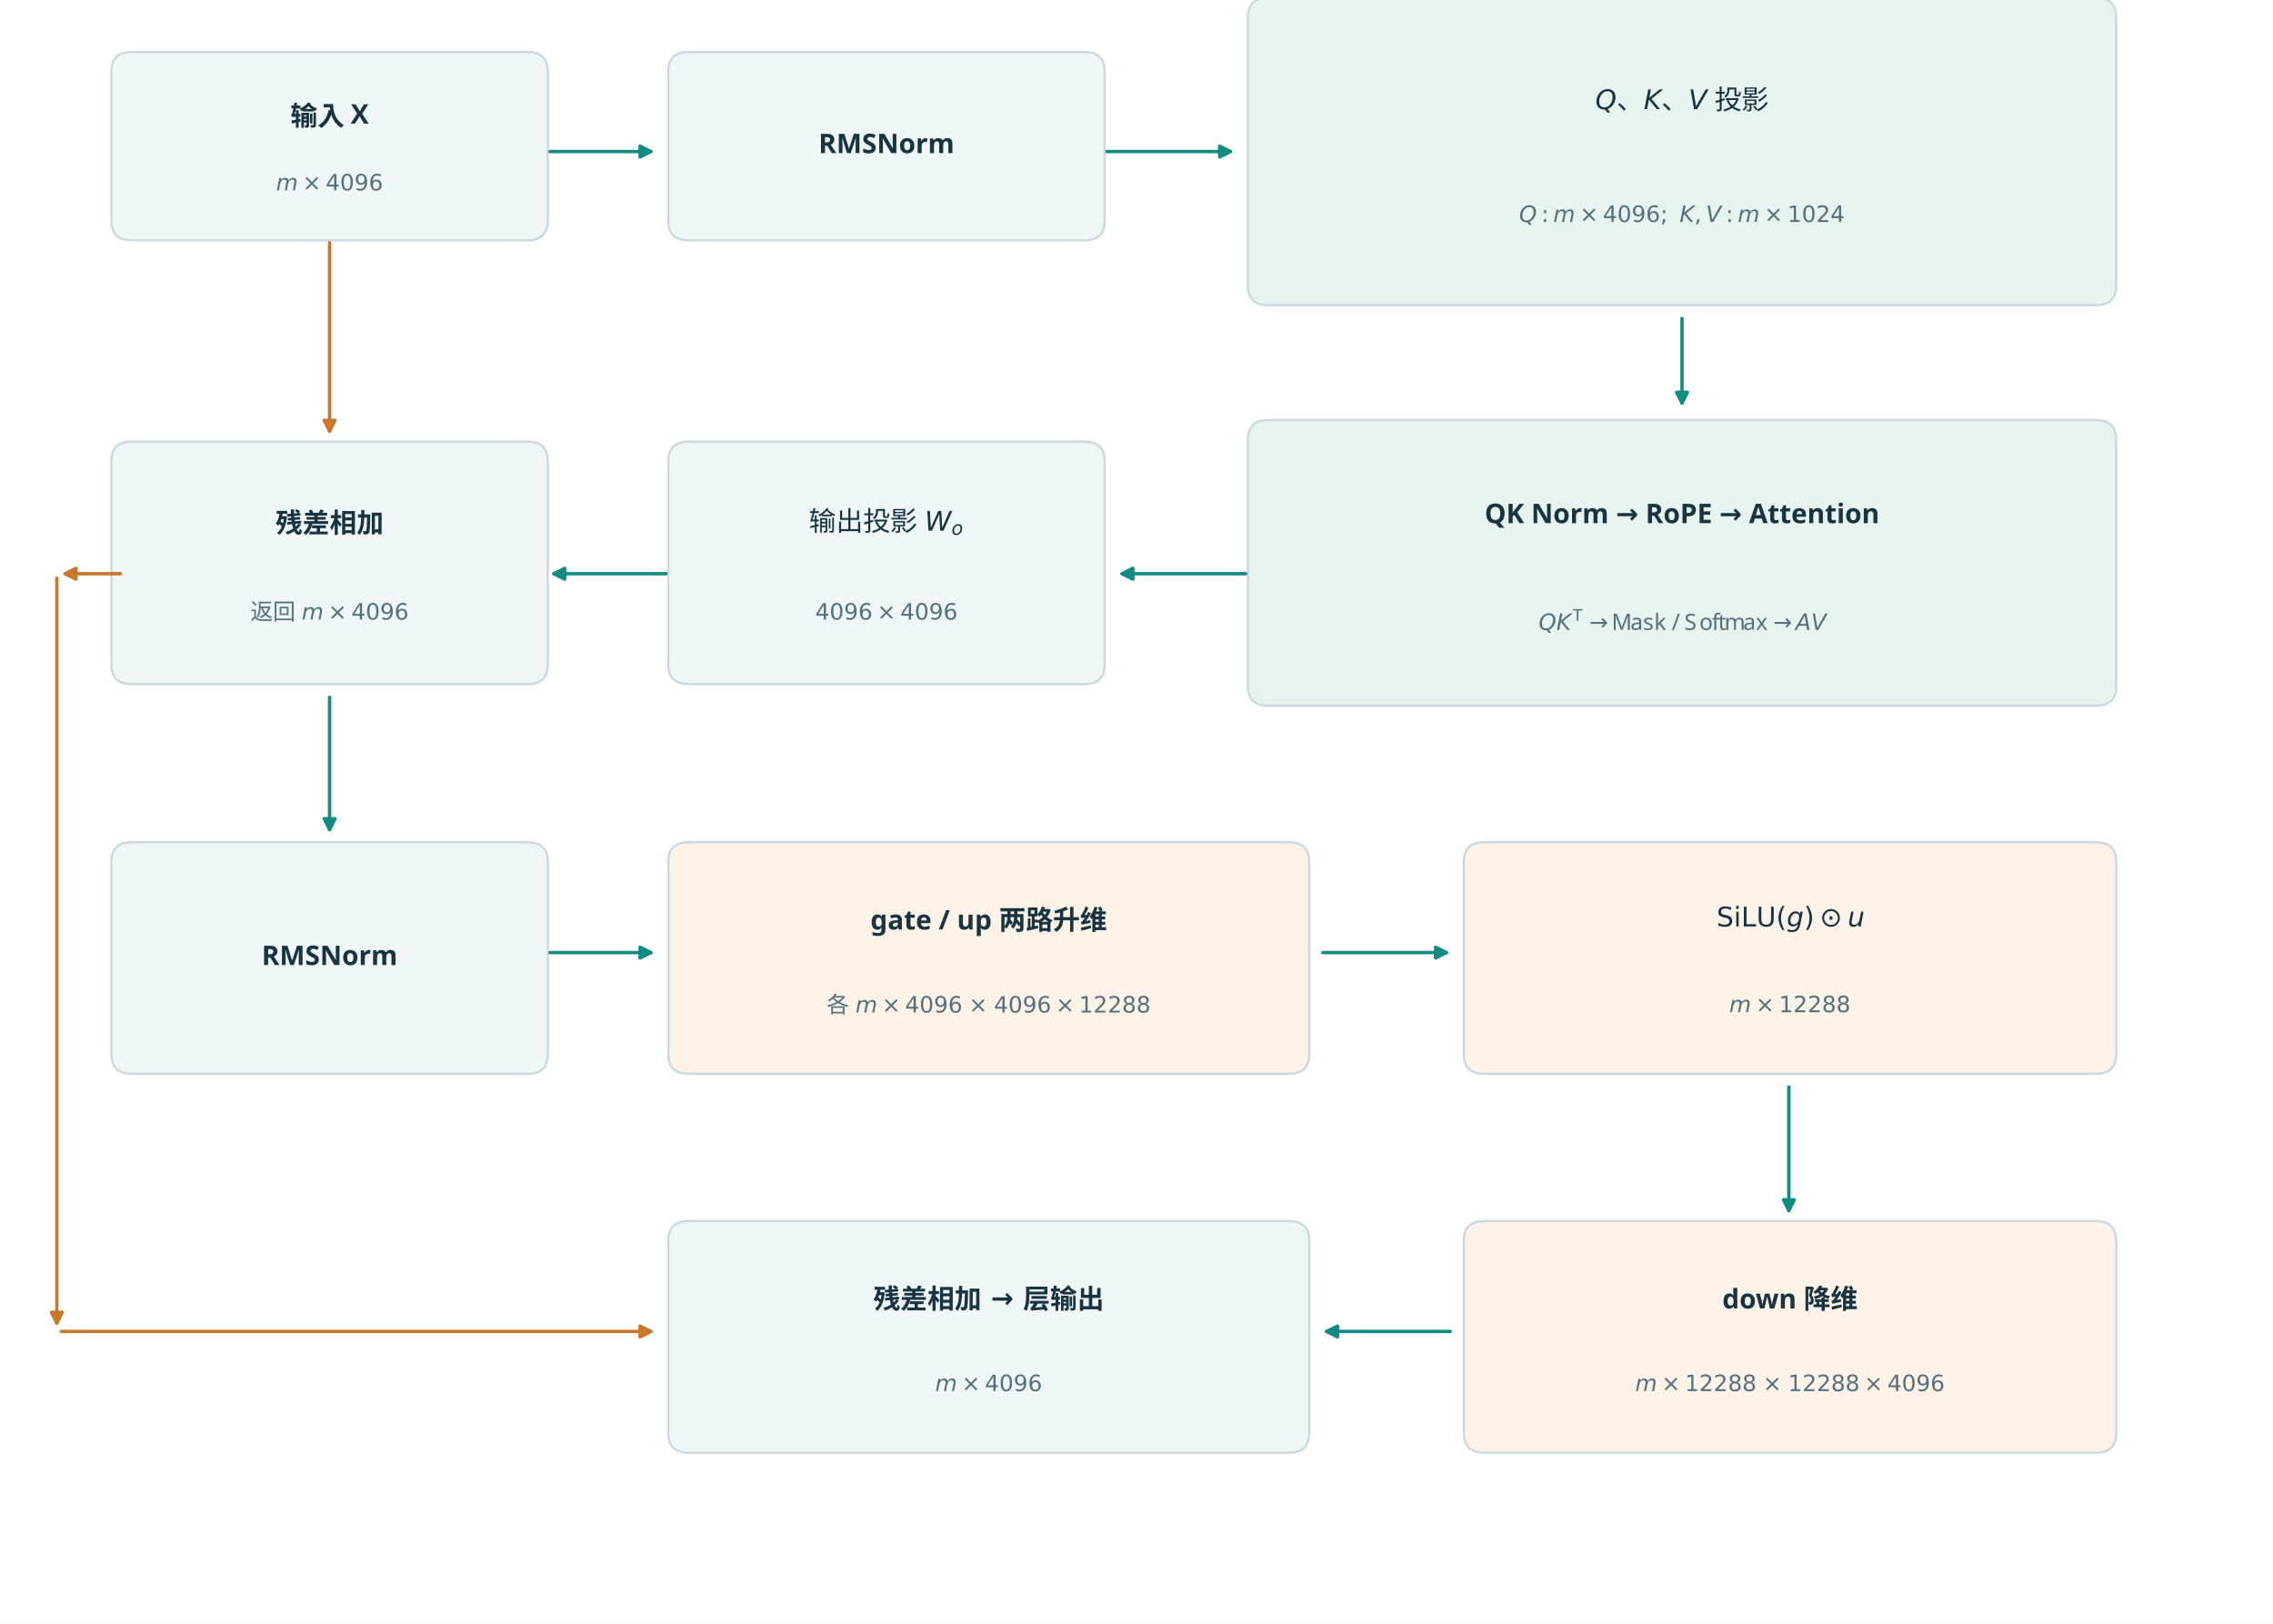
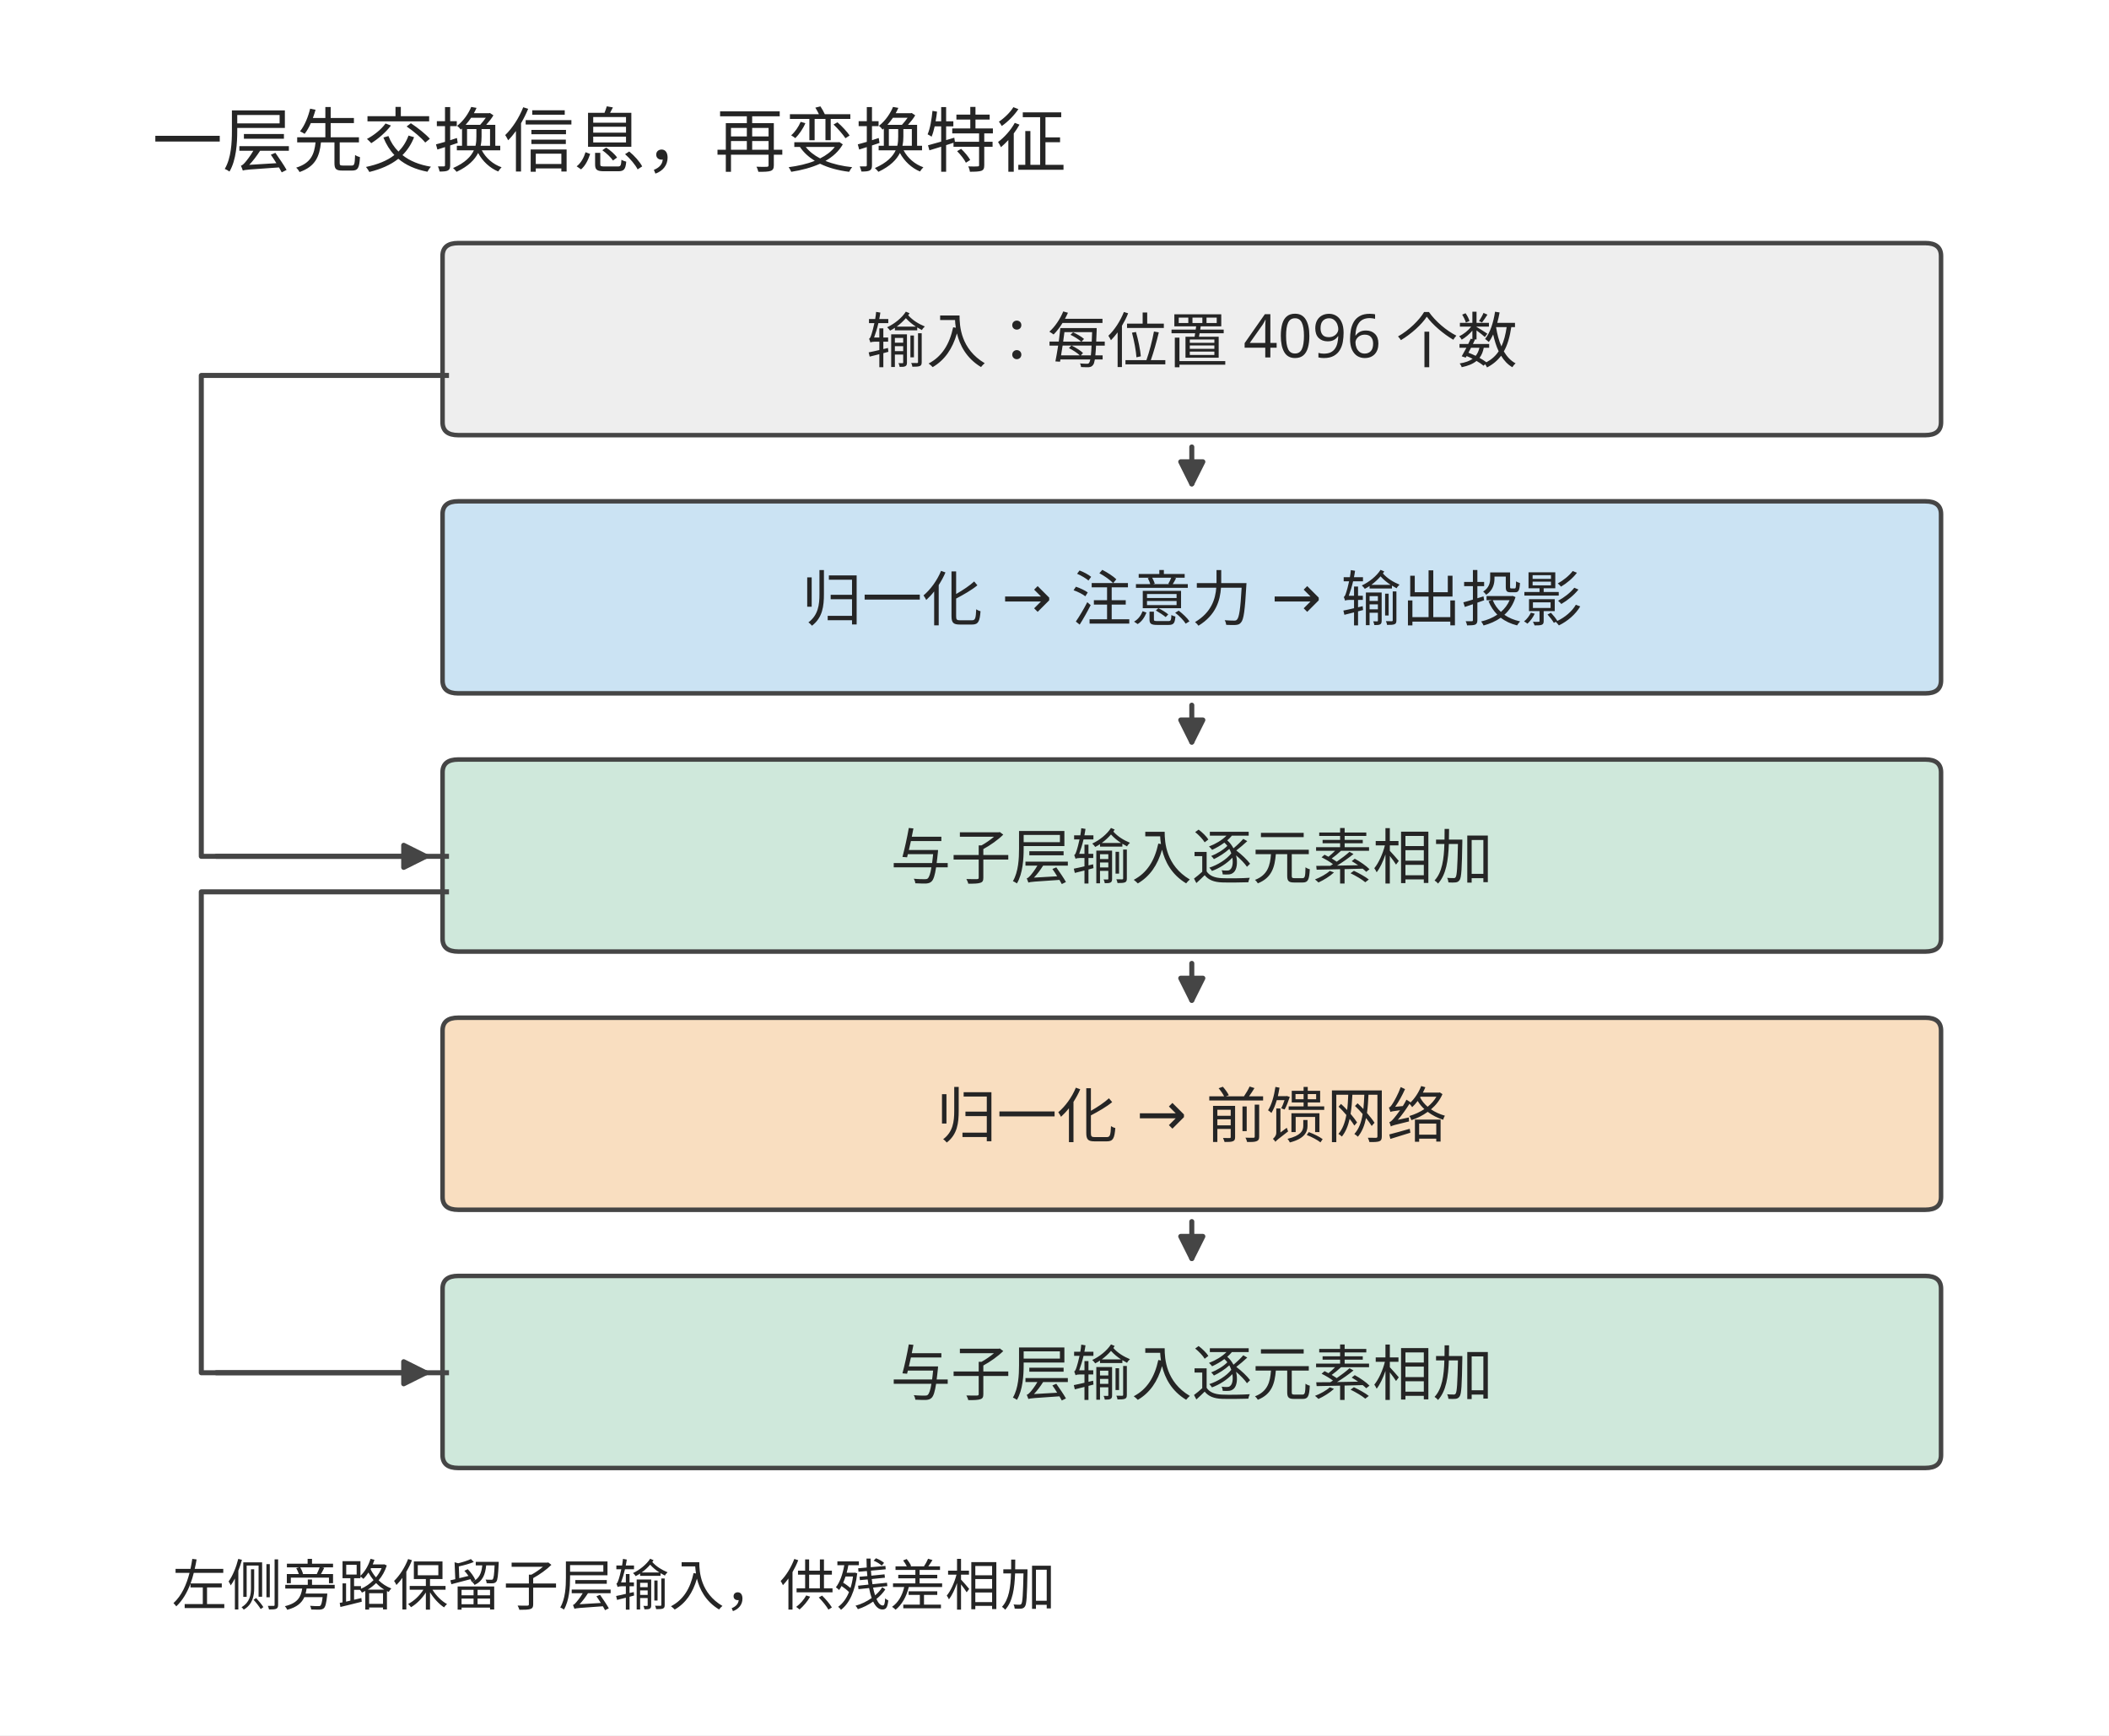
- <svg xmlns="http://www.w3.org/2000/svg" width="1008pt" height="720pt" viewBox="0 0 1008 720" version="1.1">
+ <svg xmlns="http://www.w3.org/2000/svg" width="420pt" height="345.6pt" viewBox="0 0 420 345.6" version="1.1">
  <defs>
    <style type="text/css">*{stroke-linejoin: round; stroke-linecap: butt}</style>
  </defs>
  <g id="figure_1">
    <g id="patch_1">
-       <path d="M 0 720  L 1008 720  L 1008 0  L 0 0  z " style="fill: #ffffff" />
+       <path d="M 0 345.6  L 420 345.6  L 420 0  L 0 0  z " style="fill: #ffffff" />
    </g>
    <g id="axes_1">
      <g id="patch_2">
-         <path d="M 58.464 106.56  L 233.856 106.56  Q 242.928 106.56 242.928 97.92  L 242.928 31.68  Q 242.928 23.04 233.856 23.04  L 58.464 23.04  Q 49.392 23.04 49.392 31.68  L 49.392 97.92  Q 49.392 106.56 58.464 106.56  z " clip-path="url(#pa92d5e4c22)" style="fill: #f0f6f8; stroke: #cbd8df; stroke-linejoin: miter" />
+         <path d="M 91.258 86.663  L 383.426 86.663  Q 386.551 86.663 386.551 84.091  L 386.551 50.986  Q 386.551 48.415 383.426 48.415  L 91.258 48.415  Q 88.133 48.415 88.133 50.986  L 88.133 84.091  Q 88.133 86.663 91.258 86.663  z " clip-path="url(#p16cc59bdb1)" style="fill: #eeeeee; stroke: #454545; stroke-width: 0.9; stroke-linejoin: miter" />
      </g>
      <g id="patch_3">
-         <path d="M 305.424 106.56  L 480.816 106.56  Q 489.888 106.56 489.888 97.92  L 489.888 31.68  Q 489.888 23.04 480.816 23.04  L 305.424 23.04  Q 296.352 23.04 296.352 31.68  L 296.352 97.92  Q 296.352 106.56 305.424 106.56  z " clip-path="url(#pa92d5e4c22)" style="fill: #f0f6f8; stroke: #cbd8df; stroke-linejoin: miter" />
+         <path d="M 237.342 89.018  Q 237.342 93.252 237.342 96.367  " clip-path="url(#p16cc59bdb1)" style="fill: none; stroke: #454545; stroke-linecap: round" />
+         <path d="M 239.542 91.967  L 237.342 96.367  L 235.142 91.967  z " clip-path="url(#p16cc59bdb1)" style="fill: #454545; stroke: #454545; stroke-linecap: round" />
      </g>
      <g id="patch_4">
-         <path d="M 243.923 67.2  Q 267.121 67.2 288.643 67.2  " clip-path="url(#pa92d5e4c22)" style="fill: none; stroke: #138b83; stroke-width: 1.5; stroke-linecap: round" />
-         <path d="M 283.843 64.8  L 288.643 67.2  L 283.843 69.6  z " clip-path="url(#pa92d5e4c22)" style="fill: #138b83; stroke: #138b83; stroke-width: 1.5; stroke-linecap: round" />
+         <path d="M 91.258 138.088  L 383.426 138.088  Q 386.551 138.088 386.551 135.517  L 386.551 102.412  Q 386.551 99.84 383.426 99.84  L 91.258 99.84  Q 88.133 99.84 88.133 102.412  L 88.133 135.517  Q 88.133 138.088 91.258 138.088  z " clip-path="url(#p16cc59bdb1)" style="fill: #cbe3f3; stroke: #454545; stroke-width: 0.9; stroke-linejoin: miter" />
      </g>
      <g id="patch_5">
-         <path d="M 562.464 135.36  L 929.376 135.36  Q 938.448 135.36 938.448 126.72  L 938.448 7.68  Q 938.448 -0.96 929.376 -0.96  L 562.464 -0.96  Q 553.392 -0.96 553.392 7.68  L 553.392 126.72  Q 553.392 135.36 562.464 135.36  z " clip-path="url(#pa92d5e4c22)" style="fill: #e7f3ef; stroke: #cbd8df; stroke-linejoin: miter" />
+         <path d="M 237.342 140.443  Q 237.342 144.677 237.342 147.793  " clip-path="url(#p16cc59bdb1)" style="fill: none; stroke: #454545; stroke-linecap: round" />
+         <path d="M 239.542 143.393  L 237.342 147.793  L 235.142 143.393  z " clip-path="url(#p16cc59bdb1)" style="fill: #454545; stroke: #454545; stroke-linecap: round" />
      </g>
      <g id="patch_6">
-         <path d="M 490.877 67.2  Q 519.117 67.2 545.68 67.2  " clip-path="url(#pa92d5e4c22)" style="fill: none; stroke: #138b83; stroke-width: 1.5; stroke-linecap: round" />
-         <path d="M 540.88 64.8  L 545.68 67.2  L 540.88 69.6  z " clip-path="url(#pa92d5e4c22)" style="fill: #138b83; stroke: #138b83; stroke-width: 1.5; stroke-linecap: round" />
+         <path d="M 91.258 189.513  L 383.426 189.513  Q 386.551 189.513 386.551 186.942  L 386.551 153.837  Q 386.551 151.266 383.426 151.266  L 91.258 151.266  Q 88.133 151.266 88.133 153.837  L 88.133 186.942  Q 88.133 189.513 91.258 189.513  z " clip-path="url(#p16cc59bdb1)" style="fill: #cfe8db; stroke: #454545; stroke-width: 0.9; stroke-linejoin: miter" />
      </g>
      <g id="patch_7">
-         <path d="M 562.464 312.96  L 929.376 312.96  Q 938.448 312.96 938.448 304.32  L 938.448 194.88  Q 938.448 186.24 929.376 186.24  L 562.464 186.24  Q 553.392 186.24 553.392 194.88  L 553.392 304.32  Q 553.392 312.96 562.464 312.96  z " clip-path="url(#pa92d5e4c22)" style="fill: #e7f3ef; stroke: #cbd8df; stroke-linejoin: miter" />
+         <path d="M 237.342 191.868  Q 237.342 196.102 237.342 199.218  " clip-path="url(#p16cc59bdb1)" style="fill: none; stroke: #454545; stroke-linecap: round" />
+         <path d="M 239.542 194.818  L 237.342 199.218  L 235.142 194.818  z " clip-path="url(#p16cc59bdb1)" style="fill: #454545; stroke: #454545; stroke-linecap: round" />
      </g>
      <g id="patch_8">
-         <path d="M 745.92 141.201  Q 745.92 160.801 745.92 178.724  " clip-path="url(#pa92d5e4c22)" style="fill: none; stroke: #138b83; stroke-width: 1.5; stroke-linecap: round" />
-         <path d="M 748.32 173.924  L 745.92 178.724  L 743.52 173.924  z " clip-path="url(#pa92d5e4c22)" style="fill: #138b83; stroke: #138b83; stroke-width: 1.5; stroke-linecap: round" />
+         <path d="M 91.258 240.938  L 383.426 240.938  Q 386.551 240.938 386.551 238.367  L 386.551 205.262  Q 386.551 202.691 383.426 202.691  L 91.258 202.691  Q 88.133 202.691 88.133 205.262  L 88.133 238.367  Q 88.133 240.938 91.258 240.938  z " clip-path="url(#p16cc59bdb1)" style="fill: #f9dec0; stroke: #454545; stroke-width: 0.9; stroke-linejoin: miter" />
      </g>
      <g id="patch_9">
-         <path d="M 305.424 303.36  L 480.816 303.36  Q 489.888 303.36 489.888 294.72  L 489.888 204.48  Q 489.888 195.84 480.816 195.84  L 305.424 195.84  Q 296.352 195.84 296.352 204.48  L 296.352 294.72  Q 296.352 303.36 305.424 303.36  z " clip-path="url(#pa92d5e4c22)" style="fill: #f0f6f8; stroke: #cbd8df; stroke-linejoin: miter" />
+         <path d="M 237.342 243.294  Q 237.342 247.527 237.342 250.643  " clip-path="url(#p16cc59bdb1)" style="fill: none; stroke: #454545; stroke-linecap: round" />
+         <path d="M 239.542 246.243  L 237.342 250.643  L 235.142 246.243  z " clip-path="url(#p16cc59bdb1)" style="fill: #454545; stroke: #454545; stroke-linecap: round" />
      </g>
      <g id="patch_10">
-         <path d="M 552.403 254.4  Q 524.163 254.4 497.6 254.4  " clip-path="url(#pa92d5e4c22)" style="fill: none; stroke: #138b83; stroke-width: 1.5; stroke-linecap: round" />
-         <path d="M 502.4 256.8  L 497.6 254.4  L 502.4 252  z " clip-path="url(#pa92d5e4c22)" style="fill: #138b83; stroke: #138b83; stroke-width: 1.5; stroke-linecap: round" />
+         <path d="M 91.258 292.364  L 383.426 292.364  Q 386.551 292.364 386.551 289.793  L 386.551 256.687  Q 386.551 254.116 383.426 254.116  L 91.258 254.116  Q 88.133 254.116 88.133 256.687  L 88.133 289.793  Q 88.133 292.364 91.258 292.364  z " clip-path="url(#p16cc59bdb1)" style="fill: #cfe8db; stroke: #454545; stroke-width: 0.9; stroke-linejoin: miter" />
      </g>
      <g id="patch_11">
-         <path d="M 58.464 303.36  L 233.856 303.36  Q 242.928 303.36 242.928 294.72  L 242.928 204.48  Q 242.928 195.84 233.856 195.84  L 58.464 195.84  Q 49.392 195.84 49.392 204.48  L 49.392 294.72  Q 49.392 303.36 58.464 303.36  z " clip-path="url(#pa92d5e4c22)" style="fill: #f0f6f8; stroke: #cbd8df; stroke-linejoin: miter" />
+         <path d="M 43.09 170.55  Q 64.501 170.55 84.795 170.55  " clip-path="url(#p16cc59bdb1)" style="fill: none; stroke: #454545; stroke-linecap: round" />
+         <path d="M 80.395 168.35  L 84.795 170.55  L 80.395 172.75  z " clip-path="url(#p16cc59bdb1)" style="fill: #454545; stroke: #454545; stroke-linecap: round" />
      </g>
      <g id="patch_12">
-         <path d="M 295.36 254.4  Q 269.64 254.4 245.596 254.4  " clip-path="url(#pa92d5e4c22)" style="fill: none; stroke: #138b83; stroke-width: 1.5; stroke-linecap: round" />
-         <path d="M 250.396 256.8  L 245.596 254.4  L 250.396 252  z " clip-path="url(#pa92d5e4c22)" style="fill: #138b83; stroke: #138b83; stroke-width: 1.5; stroke-linecap: round" />
+         <path d="M 43.09 273.401  Q 64.501 273.401 84.795 273.401  " clip-path="url(#p16cc59bdb1)" style="fill: none; stroke: #454545; stroke-linecap: round" />
+         <path d="M 80.395 271.201  L 84.795 273.401  L 80.395 275.601  z " clip-path="url(#p16cc59bdb1)" style="fill: #454545; stroke: #454545; stroke-linecap: round" />
      </g>
-       <g id="patch_13">
-         <path d="M 146.16 107.603  Q 146.16 150.241 146.16 191.203  " clip-path="url(#pa92d5e4c22)" style="fill: none; stroke: #c9782b; stroke-width: 1.5; stroke-linecap: round" />
-         <path d="M 148.56 186.403  L 146.16 191.203  L 143.76 186.403  z " clip-path="url(#pa92d5e4c22)" style="fill: #c9782b; stroke: #c9782b; stroke-width: 1.5; stroke-linecap: round" />
+       <g id="line2d_1">
+         <path d="M 88.914 74.771  L 40.089 74.771  L 40.089 170.55  L 88.914 170.55  " clip-path="url(#p16cc59bdb1)" style="fill: none; stroke: #454545; stroke-linecap: square" />
      </g>
-       <g id="patch_14">
-         <path d="M 58.464 476.16  L 233.856 476.16  Q 242.928 476.16 242.928 467.52  L 242.928 382.08  Q 242.928 373.44 233.856 373.44  L 58.464 373.44  Q 49.392 373.44 49.392 382.08  L 49.392 467.52  Q 49.392 476.16 58.464 476.16  z " clip-path="url(#pa92d5e4c22)" style="fill: #f0f6f8; stroke: #cbd8df; stroke-linejoin: miter" />
-       </g>
-       <g id="patch_15">
-         <path d="M 146.16 309.198  Q 146.16 339.361 146.16 367.846  " clip-path="url(#pa92d5e4c22)" style="fill: none; stroke: #138b83; stroke-width: 1.5; stroke-linecap: round" />
-         <path d="M 148.56 363.046  L 146.16 367.846  L 143.76 363.046  z " clip-path="url(#pa92d5e4c22)" style="fill: #138b83; stroke: #138b83; stroke-width: 1.5; stroke-linecap: round" />
-       </g>
-       <g id="patch_16">
-         <path d="M 305.424 476.16  L 571.536 476.16  Q 580.608 476.16 580.608 467.52  L 580.608 382.08  Q 580.608 373.44 571.536 373.44  L 305.424 373.44  Q 296.352 373.44 296.352 382.08  L 296.352 467.52  Q 296.352 476.16 305.424 476.16  z " clip-path="url(#pa92d5e4c22)" style="fill: #fcf2e7; stroke: #cbd8df; stroke-linejoin: miter" />
-       </g>
-       <g id="patch_17">
-         <path d="M 243.923 422.4  Q 267.121 422.4 288.643 422.4  " clip-path="url(#pa92d5e4c22)" style="fill: none; stroke: #138b83; stroke-width: 1.5; stroke-linecap: round" />
-         <path d="M 283.843 420  L 288.643 422.4  L 283.843 424.8  z " clip-path="url(#pa92d5e4c22)" style="fill: #138b83; stroke: #138b83; stroke-width: 1.5; stroke-linecap: round" />
-       </g>
-       <g id="patch_18">
-         <path d="M 658.224 476.16  L 929.376 476.16  Q 938.448 476.16 938.448 467.52  L 938.448 382.08  Q 938.448 373.44 929.376 373.44  L 658.224 373.44  Q 649.152 373.44 649.152 382.08  L 649.152 467.52  Q 649.152 476.16 658.224 476.16  z " clip-path="url(#pa92d5e4c22)" style="fill: #fcf2e7; stroke: #cbd8df; stroke-linejoin: miter" />
-       </g>
-       <g id="patch_19">
-         <path d="M 586.637 422.4  Q 614.877 422.4 641.44 422.4  " clip-path="url(#pa92d5e4c22)" style="fill: none; stroke: #138b83; stroke-width: 1.5; stroke-linecap: round" />
-         <path d="M 636.64 420  L 641.44 422.4  L 636.64 424.8  z " clip-path="url(#pa92d5e4c22)" style="fill: #138b83; stroke: #138b83; stroke-width: 1.5; stroke-linecap: round" />
-       </g>
-       <g id="patch_20">
-         <path d="M 658.224 644.16  L 929.376 644.16  Q 938.448 644.16 938.448 635.52  L 938.448 550.08  Q 938.448 541.44 929.376 541.44  L 658.224 541.44  Q 649.152 541.44 649.152 550.08  L 649.152 635.52  Q 649.152 644.16 658.224 644.16  z " clip-path="url(#pa92d5e4c22)" style="fill: #fcf2e7; stroke: #cbd8df; stroke-linejoin: miter" />
-       </g>
-       <g id="patch_21">
-         <path d="M 793.296 481.997  Q 793.296 510.237 793.296 536.8  " clip-path="url(#pa92d5e4c22)" style="fill: none; stroke: #138b83; stroke-width: 1.5; stroke-linecap: round" />
-         <path d="M 795.696 532  L 793.296 536.8  L 790.896 532  z " clip-path="url(#pa92d5e4c22)" style="fill: #138b83; stroke: #138b83; stroke-width: 1.5; stroke-linecap: round" />
-       </g>
-       <g id="patch_22">
-         <path d="M 305.424 644.16  L 571.536 644.16  Q 580.608 644.16 580.608 635.52  L 580.608 550.08  Q 580.608 541.44 571.536 541.44  L 305.424 541.44  Q 296.352 541.44 296.352 550.08  L 296.352 635.52  Q 296.352 644.16 305.424 644.16  z " clip-path="url(#pa92d5e4c22)" style="fill: #f0f6f8; stroke: #cbd8df; stroke-linejoin: miter" />
-       </g>
-       <g id="patch_23">
-         <path d="M 643.123 590.4  Q 614.883 590.4 588.32 590.4  " clip-path="url(#pa92d5e4c22)" style="fill: none; stroke: #138b83; stroke-width: 1.5; stroke-linecap: round" />
-         <path d="M 593.12 592.8  L 588.32 590.4  L 593.12 588  z " clip-path="url(#pa92d5e4c22)" style="fill: #138b83; stroke: #138b83; stroke-width: 1.5; stroke-linecap: round" />
-       </g>
-       <g id="patch_24">
-         <path d="M 53.443 254.4  Q 40.323 254.4 28.88 254.4  " clip-path="url(#pa92d5e4c22)" style="fill: none; stroke: #c9782b; stroke-width: 1.5; stroke-linecap: round" />
-         <path d="M 33.68 256.8  L 28.88 254.4  L 33.68 252  z " clip-path="url(#pa92d5e4c22)" style="fill: #c9782b; stroke: #c9782b; stroke-width: 1.5; stroke-linecap: round" />
-       </g>
-       <g id="patch_25">
-         <path d="M 25.2 256.402  Q 25.2 422.401 25.2 586.723  " clip-path="url(#pa92d5e4c22)" style="fill: none; stroke: #c9782b; stroke-width: 1.5; stroke-linecap: round" />
-         <path d="M 27.6 581.923  L 25.2 586.723  L 22.8 581.923  z " clip-path="url(#pa92d5e4c22)" style="fill: #c9782b; stroke: #c9782b; stroke-width: 1.5; stroke-linecap: round" />
-       </g>
-       <g id="patch_26">
-         <path d="M 27.201 590.4  Q 158.759 590.4 288.64 590.4  " clip-path="url(#pa92d5e4c22)" style="fill: none; stroke: #c9782b; stroke-width: 1.5; stroke-linecap: round" />
-         <path d="M 283.84 588  L 288.64 590.4  L 283.84 592.8  z " clip-path="url(#pa92d5e4c22)" style="fill: #c9782b; stroke: #c9782b; stroke-width: 1.5; stroke-linecap: round" />
+       <g id="line2d_2">
+         <path d="M 88.914 177.621  L 40.089 177.621  L 40.089 273.401  L 88.914 273.401  " clip-path="url(#p16cc59bdb1)" style="fill: none; stroke: #454545; stroke-linecap: square" />
      </g>
      <g id="text_1">
-         <text style="font-weight: 700; font-size: 12px; font-family: 'Arial Unicode MS'; text-anchor: middle; fill: #193441" x="146.16" y="55.658" transform="rotate(-0 146.16 55.65773)">输入 X</text>
+         <text style="font-size: 14px; font-family: 'Arial Unicode MS'; text-anchor: start; fill: #252525" x="30.324" y="33.078" transform="rotate(-0 30.324 33.07843)">一层先交换信息，再变换特征</text>
      </g>
      <g id="text_2">
-         <g style="fill: #55707d" transform="translate(122.41 85.01)">
-           <text>
-             <tspan x="0" y="-0.578" style="font-style: oblique; font-size: 10px; font-family: 'DejaVu Sans'; fill: #55707d">m</tspan>
-             <tspan x="11.689" y="-0.578" style="font-size: 10px; font-family: 'DejaVu Sans'; fill: #55707d">×</tspan>
-             <tspan x="22.017" y="-0.578" style="font-size: 10px; font-family: 'DejaVu Sans'; fill: #55707d">4</tspan>
-             <tspan x="28.379" y="-0.578" style="font-size: 10px; font-family: 'DejaVu Sans'; fill: #55707d">0</tspan>
-             <tspan x="34.741" y="-0.578" style="font-size: 10px; font-family: 'DejaVu Sans'; fill: #55707d">9</tspan>
-             <tspan x="41.104" y="-0.578" style="font-size: 10px; font-family: 'DejaVu Sans'; fill: #55707d">6</tspan>
-           </text>
-         </g>
+         <text style="font-size: 12px; font-family: 'Arial Unicode MS'; text-anchor: middle; fill: #252525" x="237.342" y="72.177" transform="rotate(-0 237.342 72.17669)">输入：每位置 4096 个数</text>
      </g>
      <g id="text_3">
-         <text style="font-weight: 700; font-size: 12px; font-family: 'Arial Unicode MS'; text-anchor: middle; fill: #193441" x="393.12" y="67.908" transform="rotate(-0 393.12 67.9084)">RMSNorm</text>
+         <text style="font-size: 12px; font-family: 'Arial Unicode MS'; text-anchor: middle; fill: #252525" x="237.342" y="123.602" transform="rotate(-0 237.342 123.602)">归一化 → 注意力 → 输出投影</text>
      </g>
      <g id="text_4">
-         <g style="fill: #193441" transform="translate(707.46 48.45623)">
-           <text>
-             <tspan x="0" y="-0.047" style="font-style: oblique; font-size: 12px; font-family: 'DejaVu Sans'; fill: #193441">Q</tspan>
-             <tspan x="21.445" y="-0.047" style="font-style: oblique; font-size: 12px; font-family: 'DejaVu Sans'; fill: #193441">K</tspan>
-             <tspan x="41.314" y="-0.047" style="font-style: oblique; font-size: 12px; font-family: 'DejaVu Sans'; fill: #193441">V</tspan>
-             <tspan x="9.445" y="-0.047" style="font-size: 12px; font-family: 'Arial Unicode MS'; fill: #193441">、</tspan>
-             <tspan x="29.314" y="-0.047" style="font-size: 12px; font-family: 'Arial Unicode MS'; fill: #193441">、</tspan>
-             <tspan x="49.523" y="-0.047" style="font-size: 12px; font-family: 'Arial Unicode MS'; fill: #193441"> </tspan>
-             <tspan x="52.857" y="-0.047" style="font-size: 12px; font-family: 'Arial Unicode MS'; fill: #193441">投</tspan>
-             <tspan x="64.857" y="-0.047" style="font-size: 12px; font-family: 'Arial Unicode MS'; fill: #193441">影</tspan>
-           </text>
-         </g>
+         <text style="font-size: 12px; font-family: 'Arial Unicode MS'; text-anchor: middle; fill: #252525" x="237.342" y="175.009" transform="rotate(-0 237.342 175.0094)">与子层输入逐元素相加</text>
      </g>
      <g id="text_5">
-         <g style="fill: #55707d" transform="translate(673.67 99.004)">
-           <text>
-             <tspan x="0" y="-0.578" style="font-style: oblique; font-size: 10px; font-family: 'DejaVu Sans'; fill: #55707d">Q</tspan>
-             <tspan x="15.137" y="-0.578" style="font-style: oblique; font-size: 10px; font-family: 'DejaVu Sans'; fill: #55707d">m</tspan>
-             <tspan x="71.167" y="-0.578" style="font-style: oblique; font-size: 10px; font-family: 'DejaVu Sans'; fill: #55707d">K</tspan>
-             <tspan x="82.852" y="-0.578" style="font-style: oblique; font-size: 10px; font-family: 'DejaVu Sans'; fill: #55707d">V</tspan>
-             <tspan x="96.958" y="-0.578" style="font-style: oblique; font-size: 10px; font-family: 'DejaVu Sans'; fill: #55707d">m</tspan>
-             <tspan x="9.819" y="-0.578" style="font-size: 10px; font-family: 'DejaVu Sans'; fill: #55707d">:</tspan>
-             <tspan x="26.826" y="-0.578" style="font-size: 10px; font-family: 'DejaVu Sans'; fill: #55707d">×</tspan>
-             <tspan x="37.153" y="-0.578" style="font-size: 10px; font-family: 'DejaVu Sans'; fill: #55707d">4</tspan>
-             <tspan x="43.516" y="-0.578" style="font-size: 10px; font-family: 'DejaVu Sans'; fill: #55707d">0</tspan>
-             <tspan x="49.878" y="-0.578" style="font-size: 10px; font-family: 'DejaVu Sans'; fill: #55707d">9</tspan>
-             <tspan x="56.24" y="-0.578" style="font-size: 10px; font-family: 'DejaVu Sans'; fill: #55707d">6</tspan>
-             <tspan x="62.603" y="-0.578" style="font-size: 10px; font-family: 'DejaVu Sans'; fill: #55707d">;</tspan>
-             <tspan x="77.725" y="-0.578" style="font-size: 10px; font-family: 'DejaVu Sans'; fill: #55707d">,</tspan>
-             <tspan x="91.641" y="-0.578" style="font-size: 10px; font-family: 'DejaVu Sans'; fill: #55707d">:</tspan>
-             <tspan x="108.647" y="-0.578" style="font-size: 10px; font-family: 'DejaVu Sans'; fill: #55707d">×</tspan>
-             <tspan x="118.975" y="-0.578" style="font-size: 10px; font-family: 'DejaVu Sans'; fill: #55707d">1</tspan>
-             <tspan x="125.337" y="-0.578" style="font-size: 10px; font-family: 'DejaVu Sans'; fill: #55707d">0</tspan>
-             <tspan x="131.699" y="-0.578" style="font-size: 10px; font-family: 'DejaVu Sans'; fill: #55707d">2</tspan>
-             <tspan x="138.061" y="-0.578" style="font-size: 10px; font-family: 'DejaVu Sans'; fill: #55707d">4</tspan>
-           </text>
-         </g>
+         <text style="font-size: 12px; font-family: 'Arial Unicode MS'; text-anchor: middle; fill: #252525" x="237.342" y="226.532" transform="rotate(-0 237.342 226.5322)">归一化 → 前馈网络</text>
      </g>
      <g id="text_6">
-         <text style="font-weight: 700; font-size: 12px; font-family: 'Arial Unicode MS'; text-anchor: middle; fill: #193441" x="745.92" y="231.972" transform="rotate(-0 745.92 231.9724)">QK Norm → RoPE → Attention</text>
+         <text style="font-size: 12px; font-family: 'Arial Unicode MS'; text-anchor: middle; fill: #252525" x="237.342" y="277.86" transform="rotate(-0 237.342 277.86)">与子层输入逐元素相加</text>
      </g>
      <g id="text_7">
-         <g style="fill: #55707d" transform="translate(682.32 280.096)">
-           <text>
-             <tspan x="0" y="-0.762" style="font-style: oblique; font-size: 10px; font-family: 'DejaVu Sans'; fill: #55707d">Q</tspan>
-             <tspan x="7.871" y="-0.762" style="font-style: oblique; font-size: 10px; font-family: 'DejaVu Sans'; fill: #55707d">K</tspan>
-             <tspan x="113.958" y="-0.762" style="font-style: oblique; font-size: 10px; font-family: 'DejaVu Sans'; fill: #55707d">A</tspan>
-             <tspan x="120.799" y="-0.762" style="font-style: oblique; font-size: 10px; font-family: 'DejaVu Sans'; fill: #55707d">V</tspan>
-             <tspan x="15.131" y="-4.892" style="font-size: 7px; font-family: 'DejaVu Sans'; fill: #55707d">T</tspan>
-             <tspan x="19.681" y="-0.762" style="font-size: 10px; font-family: 'Arial Unicode MS'; fill: #55707d"> </tspan>
-             <tspan x="22.459" y="-0.762" style="font-size: 10px; font-family: 'Arial Unicode MS'; fill: #55707d">→</tspan>
-             <tspan x="29.588" y="-0.762" style="font-size: 10px; font-family: 'Arial Unicode MS'; fill: #55707d"> </tspan>
-             <tspan x="32.366" y="-0.762" style="font-size: 10px; font-family: 'Arial Unicode MS'; fill: #55707d">M</tspan>
-             <tspan x="40.696" y="-0.762" style="font-size: 10px; font-family: 'Arial Unicode MS'; fill: #55707d">a</tspan>
-             <tspan x="46.258" y="-0.762" style="font-size: 10px; font-family: 'Arial Unicode MS'; fill: #55707d">s</tspan>
-             <tspan x="51.258" y="-0.762" style="font-size: 10px; font-family: 'Arial Unicode MS'; fill: #55707d">k</tspan>
-             <tspan x="56.258" y="-0.762" style="font-size: 10px; font-family: 'Arial Unicode MS'; fill: #55707d"> </tspan>
-             <tspan x="59.036" y="-0.762" style="font-size: 10px; font-family: 'Arial Unicode MS'; fill: #55707d">/</tspan>
-             <tspan x="61.814" y="-0.762" style="font-size: 10px; font-family: 'Arial Unicode MS'; fill: #55707d"> </tspan>
-             <tspan x="64.593" y="-0.762" style="font-size: 10px; font-family: 'Arial Unicode MS'; fill: #55707d">S</tspan>
-             <tspan x="71.263" y="-0.762" style="font-size: 10px; font-family: 'Arial Unicode MS'; fill: #55707d">o</tspan>
-             <tspan x="76.824" y="-0.762" style="font-size: 10px; font-family: 'Arial Unicode MS'; fill: #55707d">f</tspan>
-             <tspan x="79.602" y="-0.762" style="font-size: 10px; font-family: 'Arial Unicode MS'; fill: #55707d">t</tspan>
-             <tspan x="82.381" y="-0.762" style="font-size: 10px; font-family: 'Arial Unicode MS'; fill: #55707d">m</tspan>
-             <tspan x="90.711" y="-0.762" style="font-size: 10px; font-family: 'Arial Unicode MS'; fill: #55707d">a</tspan>
-             <tspan x="96.272" y="-0.762" style="font-size: 10px; font-family: 'Arial Unicode MS'; fill: #55707d">x</tspan>
-             <tspan x="101.272" y="-0.762" style="font-size: 10px; font-family: 'Arial Unicode MS'; fill: #55707d"> </tspan>
-             <tspan x="104.051" y="-0.762" style="font-size: 10px; font-family: 'Arial Unicode MS'; fill: #55707d">→</tspan>
-             <tspan x="111.18" y="-0.762" style="font-size: 10px; font-family: 'Arial Unicode MS'; fill: #55707d"> </tspan>
-           </text>
-         </g>
-       </g>
-       <g id="text_8">
-         <g style="fill: #193441" transform="translate(358.74 236.1602)">
-           <text>
-             <tspan x="0" y="-0.844" style="font-size: 12px; font-family: 'Arial Unicode MS'; fill: #193441">输</tspan>
-             <tspan x="12" y="-0.844" style="font-size: 12px; font-family: 'Arial Unicode MS'; fill: #193441">出</tspan>
-             <tspan x="24" y="-0.844" style="font-size: 12px; font-family: 'Arial Unicode MS'; fill: #193441">投</tspan>
-             <tspan x="36" y="-0.844" style="font-size: 12px; font-family: 'Arial Unicode MS'; fill: #193441">影</tspan>
-             <tspan x="48" y="-0.844" style="font-size: 12px; font-family: 'Arial Unicode MS'; fill: #193441"> </tspan>
-             <tspan x="51.334" y="-0.844" style="font-style: oblique; font-size: 12px; font-family: 'DejaVu Sans'; fill: #193441">W</tspan>
-             <tspan x="63.199" y="0.956" style="font-style: oblique; font-size: 8.4px; font-family: 'DejaVu Sans'; fill: #193441">o</tspan>
-           </text>
-         </g>
-       </g>
-       <g id="text_9">
-         <g style="fill: #55707d" transform="translate(361.52 275.33)">
-           <text>
-             <tspan x="0" y="-0.578" style="font-size: 10px; font-family: 'DejaVu Sans'; fill: #55707d">4</tspan>
-             <tspan x="6.362" y="-0.578" style="font-size: 10px; font-family: 'DejaVu Sans'; fill: #55707d">0</tspan>
-             <tspan x="12.725" y="-0.578" style="font-size: 10px; font-family: 'DejaVu Sans'; fill: #55707d">9</tspan>
-             <tspan x="19.087" y="-0.578" style="font-size: 10px; font-family: 'DejaVu Sans'; fill: #55707d">6</tspan>
-             <tspan x="27.397" y="-0.578" style="font-size: 10px; font-family: 'DejaVu Sans'; fill: #55707d">×</tspan>
-             <tspan x="37.725" y="-0.578" style="font-size: 10px; font-family: 'DejaVu Sans'; fill: #55707d">4</tspan>
-             <tspan x="44.087" y="-0.578" style="font-size: 10px; font-family: 'DejaVu Sans'; fill: #55707d">0</tspan>
-             <tspan x="50.449" y="-0.578" style="font-size: 10px; font-family: 'DejaVu Sans'; fill: #55707d">9</tspan>
-             <tspan x="56.812" y="-0.578" style="font-size: 10px; font-family: 'DejaVu Sans'; fill: #55707d">6</tspan>
-           </text>
-         </g>
-       </g>
-       <g id="text_10">
-         <text style="font-weight: 700; font-size: 12px; font-family: 'Arial Unicode MS'; text-anchor: middle; fill: #193441" x="146.16" y="236.131" transform="rotate(-0 146.16 236.1312)">残差相加</text>
-       </g>
-       <g id="text_11">
-         <g style="fill: #55707d" transform="translate(111.01 275.53)">
-           <text>
-             <tspan x="0" y="-0.781" style="font-size: 10px; font-family: 'Arial Unicode MS'; fill: #55707d">返</tspan>
-             <tspan x="10" y="-0.781" style="font-size: 10px; font-family: 'Arial Unicode MS'; fill: #55707d">回</tspan>
-             <tspan x="20" y="-0.781" style="font-size: 10px; font-family: 'Arial Unicode MS'; fill: #55707d"> </tspan>
-             <tspan x="22.778" y="-0.781" style="font-style: oblique; font-size: 10px; font-family: 'DejaVu Sans'; fill: #55707d">m</tspan>
-             <tspan x="34.468" y="-0.781" style="font-size: 10px; font-family: 'DejaVu Sans'; fill: #55707d">×</tspan>
-             <tspan x="44.795" y="-0.781" style="font-size: 10px; font-family: 'DejaVu Sans'; fill: #55707d">4</tspan>
-             <tspan x="51.157" y="-0.781" style="font-size: 10px; font-family: 'DejaVu Sans'; fill: #55707d">0</tspan>
-             <tspan x="57.52" y="-0.781" style="font-size: 10px; font-family: 'DejaVu Sans'; fill: #55707d">9</tspan>
-             <tspan x="63.882" y="-0.781" style="font-size: 10px; font-family: 'DejaVu Sans'; fill: #55707d">6</tspan>
-           </text>
-         </g>
-       </g>
-       <g id="text_12">
-         <text style="font-weight: 700; font-size: 12px; font-family: 'Arial Unicode MS'; text-anchor: middle; fill: #193441" x="146.16" y="427.908" transform="rotate(-0 146.16 427.9084)">RMSNorm</text>
-       </g>
-       <g id="text_13">
-         <text style="font-weight: 700; font-size: 12px; font-family: 'Arial Unicode MS'; text-anchor: middle; fill: #193441" x="438.48" y="412.152" transform="rotate(-0 438.48 412.1518)">gate / up 两路升维</text>
-       </g>
-       <g id="text_14">
-         <g style="fill: #55707d" transform="translate(366.58 449.626)">
-           <text>
-             <tspan x="0" y="-0.641" style="font-size: 10px; font-family: 'Arial Unicode MS'; fill: #55707d">各</tspan>
-             <tspan x="10" y="-0.641" style="font-size: 10px; font-family: 'Arial Unicode MS'; fill: #55707d"> </tspan>
-             <tspan x="60.244" y="-0.641" style="font-size: 10px; font-family: 'Arial Unicode MS'; fill: #55707d"> </tspan>
-             <tspan x="71.401" y="-0.641" style="font-size: 10px; font-family: 'Arial Unicode MS'; fill: #55707d"> </tspan>
-             <tspan x="12.778" y="-0.641" style="font-style: oblique; font-size: 10px; font-family: 'DejaVu Sans'; fill: #55707d">m</tspan>
-             <tspan x="24.468" y="-0.641" style="font-size: 10px; font-family: 'DejaVu Sans'; fill: #55707d">×</tspan>
-             <tspan x="34.795" y="-0.641" style="font-size: 10px; font-family: 'DejaVu Sans'; fill: #55707d">4</tspan>
-             <tspan x="41.157" y="-0.641" style="font-size: 10px; font-family: 'DejaVu Sans'; fill: #55707d">0</tspan>
-             <tspan x="47.52" y="-0.641" style="font-size: 10px; font-family: 'DejaVu Sans'; fill: #55707d">9</tspan>
-             <tspan x="53.882" y="-0.641" style="font-size: 10px; font-family: 'DejaVu Sans'; fill: #55707d">6</tspan>
-             <tspan x="63.022" y="-0.641" style="font-size: 10px; font-family: 'DejaVu Sans'; fill: #55707d">×</tspan>
-             <tspan x="74.18" y="-0.641" style="font-size: 10px; font-family: 'DejaVu Sans'; fill: #55707d">4</tspan>
-             <tspan x="80.542" y="-0.641" style="font-size: 10px; font-family: 'DejaVu Sans'; fill: #55707d">0</tspan>
-             <tspan x="86.904" y="-0.641" style="font-size: 10px; font-family: 'DejaVu Sans'; fill: #55707d">9</tspan>
-             <tspan x="93.267" y="-0.641" style="font-size: 10px; font-family: 'DejaVu Sans'; fill: #55707d">6</tspan>
-             <tspan x="101.577" y="-0.641" style="font-size: 10px; font-family: 'DejaVu Sans'; fill: #55707d">×</tspan>
-             <tspan x="111.904" y="-0.641" style="font-size: 10px; font-family: 'DejaVu Sans'; fill: #55707d">1</tspan>
-             <tspan x="118.267" y="-0.641" style="font-size: 10px; font-family: 'DejaVu Sans'; fill: #55707d">2</tspan>
-             <tspan x="124.629" y="-0.641" style="font-size: 10px; font-family: 'DejaVu Sans'; fill: #55707d">2</tspan>
-             <tspan x="130.991" y="-0.641" style="font-size: 10px; font-family: 'DejaVu Sans'; fill: #55707d">8</tspan>
-             <tspan x="137.354" y="-0.641" style="font-size: 10px; font-family: 'DejaVu Sans'; fill: #55707d">8</tspan>
-           </text>
-         </g>
-       </g>
-       <g id="text_15">
-         <g style="fill: #193441" transform="translate(761.22 411.684)">
-           <text>
-             <tspan x="0" y="-0.875" style="font-size: 12px; font-family: 'DejaVu Sans'; fill: #193441">S</tspan>
-             <tspan x="7.617" y="-0.875" style="font-size: 12px; font-family: 'DejaVu Sans'; fill: #193441">i</tspan>
-             <tspan x="10.951" y="-0.875" style="font-size: 12px; font-family: 'DejaVu Sans'; fill: #193441">L</tspan>
-             <tspan x="17.637" y="-0.875" style="font-size: 12px; font-family: 'DejaVu Sans'; fill: #193441">U</tspan>
-             <tspan x="26.42" y="-0.875" style="font-size: 12px; font-family: 'DejaVu Sans'; fill: #193441">(</tspan>
-             <tspan x="38.719" y="-0.875" style="font-size: 12px; font-family: 'DejaVu Sans'; fill: #193441">)</tspan>
-             <tspan x="45.738" y="-0.875" style="font-size: 12px; font-family: 'DejaVu Sans'; fill: #193441">⊙</tspan>
-             <tspan x="31.102" y="-0.875" style="font-style: oblique; font-size: 12px; font-family: 'DejaVu Sans'; fill: #193441">g</tspan>
-             <tspan x="58.131" y="-0.875" style="font-style: oblique; font-size: 12px; font-family: 'DejaVu Sans'; fill: #193441">u</tspan>
-           </text>
-         </g>
-       </g>
-       <g id="text_16">
-         <g style="fill: #55707d" transform="translate(766.85 449.426)">
-           <text>
-             <tspan x="0" y="-0.578" style="font-style: oblique; font-size: 10px; font-family: 'DejaVu Sans'; fill: #55707d">m</tspan>
-             <tspan x="11.689" y="-0.578" style="font-size: 10px; font-family: 'DejaVu Sans'; fill: #55707d">×</tspan>
-             <tspan x="22.017" y="-0.578" style="font-size: 10px; font-family: 'DejaVu Sans'; fill: #55707d">1</tspan>
-             <tspan x="28.379" y="-0.578" style="font-size: 10px; font-family: 'DejaVu Sans'; fill: #55707d">2</tspan>
-             <tspan x="34.741" y="-0.578" style="font-size: 10px; font-family: 'DejaVu Sans'; fill: #55707d">2</tspan>
-             <tspan x="41.104" y="-0.578" style="font-size: 10px; font-family: 'DejaVu Sans'; fill: #55707d">8</tspan>
-             <tspan x="47.466" y="-0.578" style="font-size: 10px; font-family: 'DejaVu Sans'; fill: #55707d">8</tspan>
-           </text>
-         </g>
-       </g>
-       <g id="text_17">
-         <text style="font-weight: 700; font-size: 12px; font-family: 'Arial Unicode MS'; text-anchor: middle; fill: #193441" x="793.8" y="580.202" transform="rotate(-0 793.8 580.2017)">down 降维</text>
-       </g>
-       <g id="text_18">
-         <g style="fill: #55707d" transform="translate(725.15 617.426)">
-           <text>
-             <tspan x="0" y="-0.578" style="font-style: oblique; font-size: 10px; font-family: 'DejaVu Sans'; fill: #55707d">m</tspan>
-             <tspan x="11.689" y="-0.578" style="font-size: 10px; font-family: 'DejaVu Sans'; fill: #55707d">×</tspan>
-             <tspan x="22.017" y="-0.578" style="font-size: 10px; font-family: 'DejaVu Sans'; fill: #55707d">1</tspan>
-             <tspan x="28.379" y="-0.578" style="font-size: 10px; font-family: 'DejaVu Sans'; fill: #55707d">2</tspan>
-             <tspan x="34.741" y="-0.578" style="font-size: 10px; font-family: 'DejaVu Sans'; fill: #55707d">2</tspan>
-             <tspan x="41.104" y="-0.578" style="font-size: 10px; font-family: 'DejaVu Sans'; fill: #55707d">8</tspan>
-             <tspan x="47.466" y="-0.578" style="font-size: 10px; font-family: 'DejaVu Sans'; fill: #55707d">8</tspan>
-             <tspan x="56.606" y="-0.578" style="font-size: 10px; font-family: 'DejaVu Sans'; fill: #55707d">×</tspan>
-             <tspan x="67.764" y="-0.578" style="font-size: 10px; font-family: 'DejaVu Sans'; fill: #55707d">1</tspan>
-             <tspan x="74.126" y="-0.578" style="font-size: 10px; font-family: 'DejaVu Sans'; fill: #55707d">2</tspan>
-             <tspan x="80.488" y="-0.578" style="font-size: 10px; font-family: 'DejaVu Sans'; fill: #55707d">2</tspan>
-             <tspan x="86.851" y="-0.578" style="font-size: 10px; font-family: 'DejaVu Sans'; fill: #55707d">8</tspan>
-             <tspan x="93.213" y="-0.578" style="font-size: 10px; font-family: 'DejaVu Sans'; fill: #55707d">8</tspan>
-             <tspan x="101.523" y="-0.578" style="font-size: 10px; font-family: 'DejaVu Sans'; fill: #55707d">×</tspan>
-             <tspan x="111.851" y="-0.578" style="font-size: 10px; font-family: 'DejaVu Sans'; fill: #55707d">4</tspan>
-             <tspan x="118.213" y="-0.578" style="font-size: 10px; font-family: 'DejaVu Sans'; fill: #55707d">0</tspan>
-             <tspan x="124.575" y="-0.578" style="font-size: 10px; font-family: 'DejaVu Sans'; fill: #55707d">9</tspan>
-             <tspan x="130.938" y="-0.578" style="font-size: 10px; font-family: 'DejaVu Sans'; fill: #55707d">6</tspan>
-             <tspan x="53.828" y="-0.578" style="font-size: 10px; font-family: 'Arial Unicode MS'; fill: #55707d"> </tspan>
-             <tspan x="64.985" y="-0.578" style="font-size: 10px; font-family: 'Arial Unicode MS'; fill: #55707d"> </tspan>
-           </text>
-         </g>
-       </g>
-       <g id="text_19">
-         <text style="font-weight: 700; font-size: 12px; font-family: 'Arial Unicode MS'; text-anchor: middle; fill: #193441" x="438.48" y="580.202" transform="rotate(-0 438.48 580.2017)">残差相加 → 层输出</text>
-       </g>
-       <g id="text_20">
-         <g style="fill: #55707d" transform="translate(414.73 617.426)">
-           <text>
-             <tspan x="0" y="-0.578" style="font-style: oblique; font-size: 10px; font-family: 'DejaVu Sans'; fill: #55707d">m</tspan>
-             <tspan x="11.689" y="-0.578" style="font-size: 10px; font-family: 'DejaVu Sans'; fill: #55707d">×</tspan>
-             <tspan x="22.017" y="-0.578" style="font-size: 10px; font-family: 'DejaVu Sans'; fill: #55707d">4</tspan>
-             <tspan x="28.379" y="-0.578" style="font-size: 10px; font-family: 'DejaVu Sans'; fill: #55707d">0</tspan>
-             <tspan x="34.741" y="-0.578" style="font-size: 10px; font-family: 'DejaVu Sans'; fill: #55707d">9</tspan>
-             <tspan x="41.104" y="-0.578" style="font-size: 10px; font-family: 'DejaVu Sans'; fill: #55707d">6</tspan>
-           </text>
-         </g>
+         <text style="font-size: 11px; font-family: 'Arial Unicode MS'; text-anchor: start; fill: #252525" x="34.23" y="319.705" transform="rotate(-0 34.23 319.7049)">左侧旁路保留子层输入，供残差相加</text>
      </g>
    </g>
  </g>
  <defs>
-     <clipPath id="pa92d5e4c22">
-       <rect x="0" y="0" width="1008" height="720" />
+     <clipPath id="p16cc59bdb1">
+       <rect x="14.7" y="12.096" width="390.6" height="321.408" />
    </clipPath>
  </defs>
</svg>
